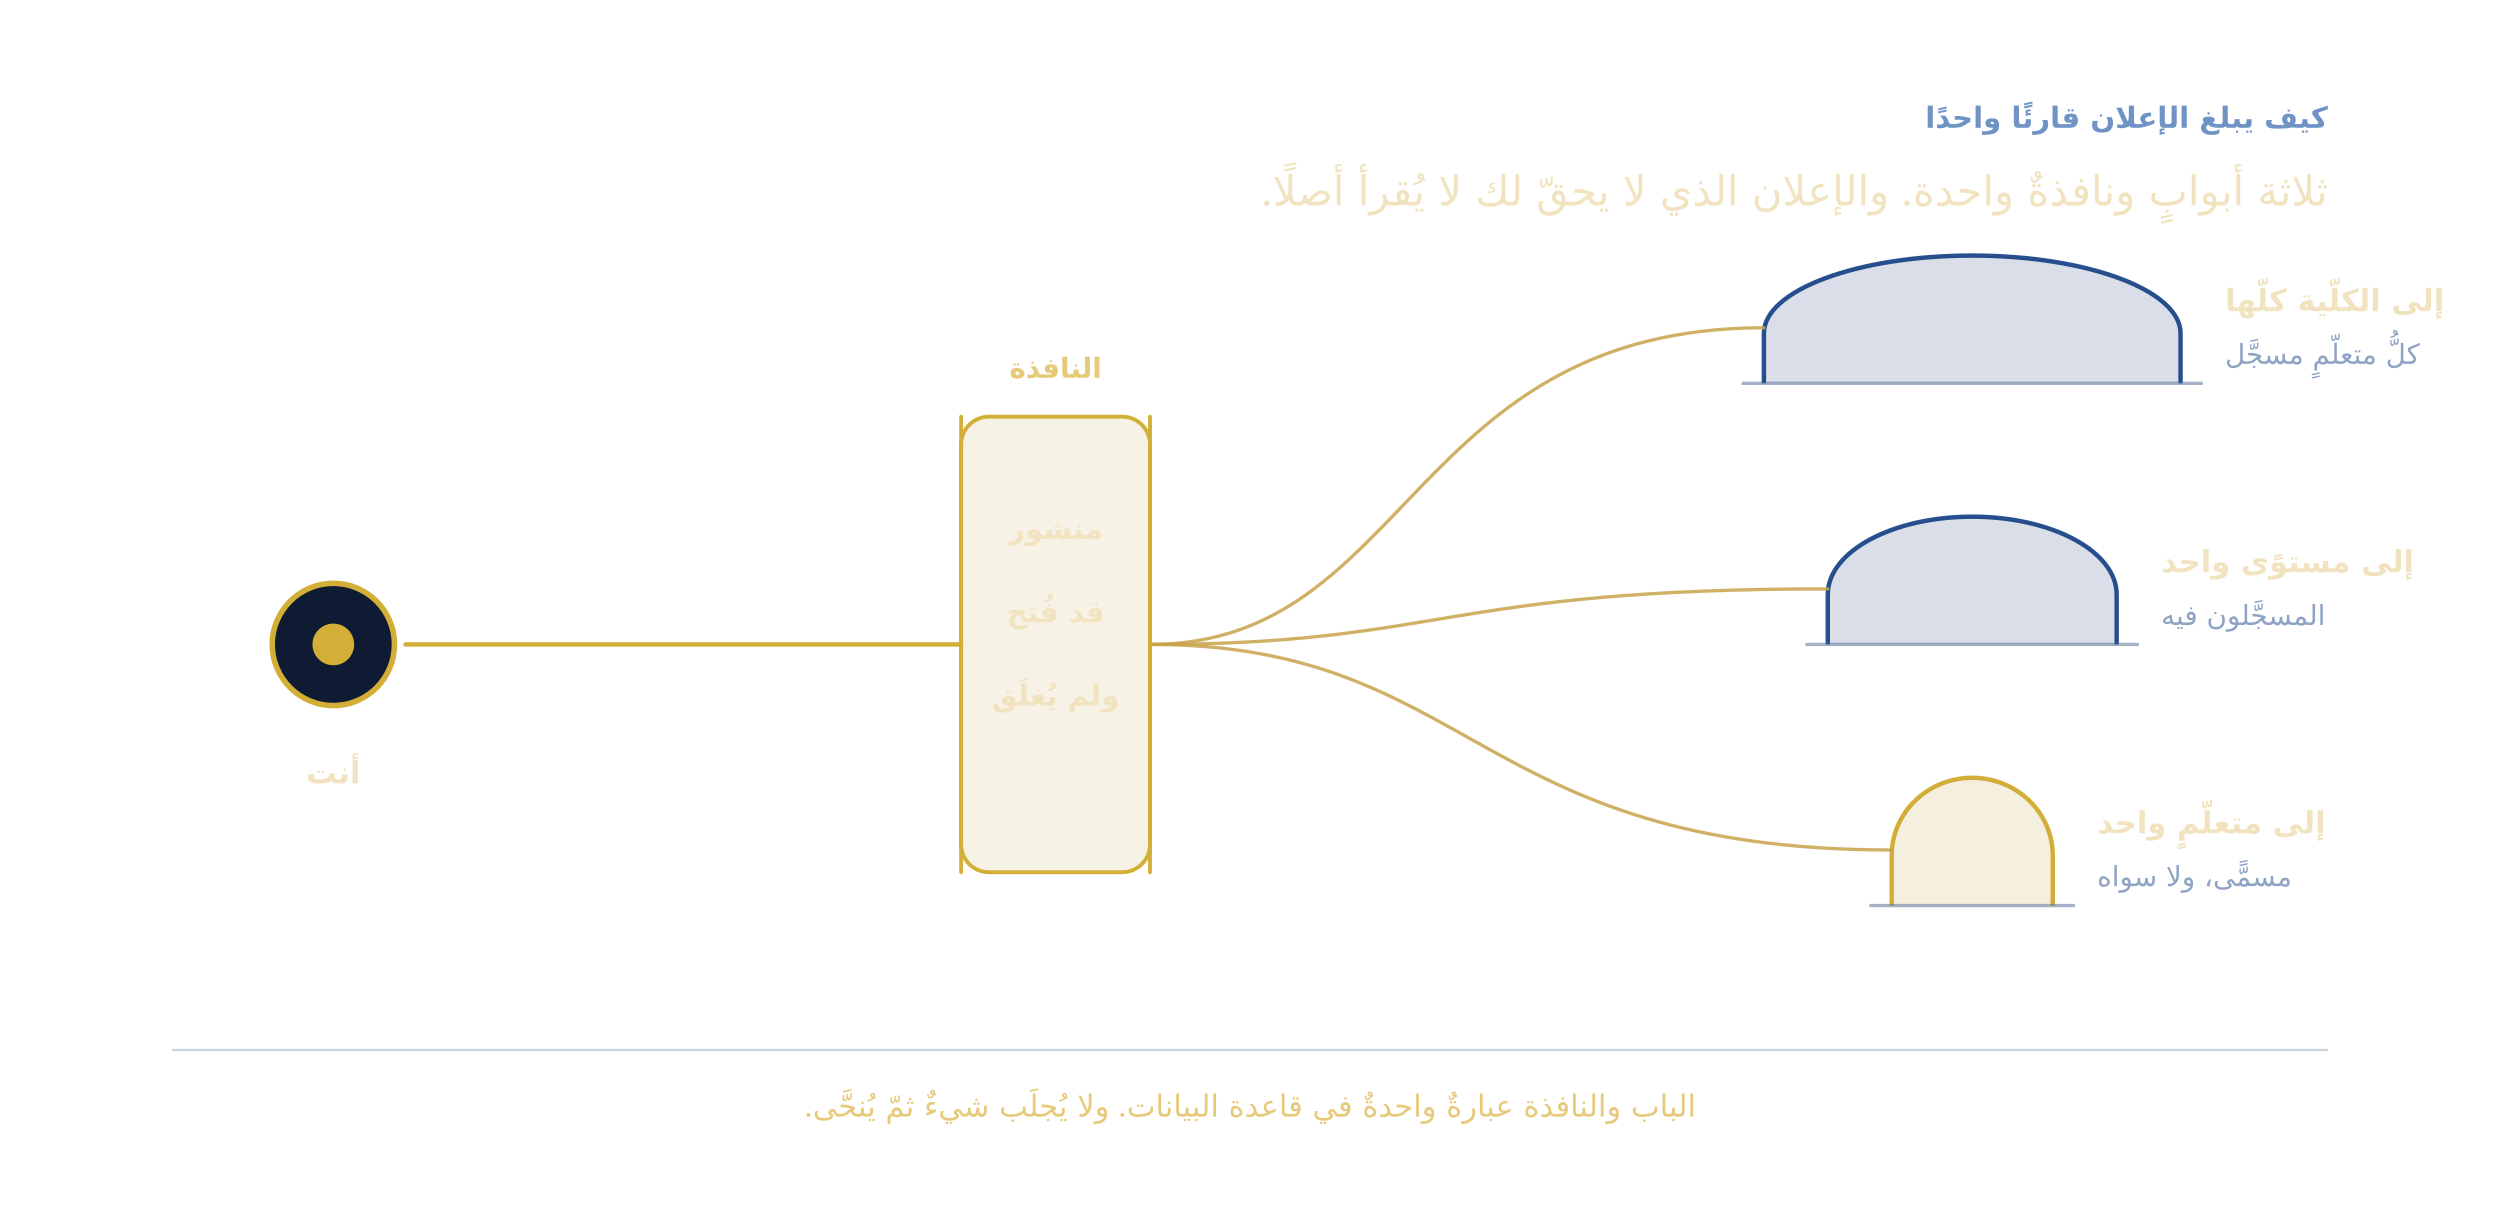
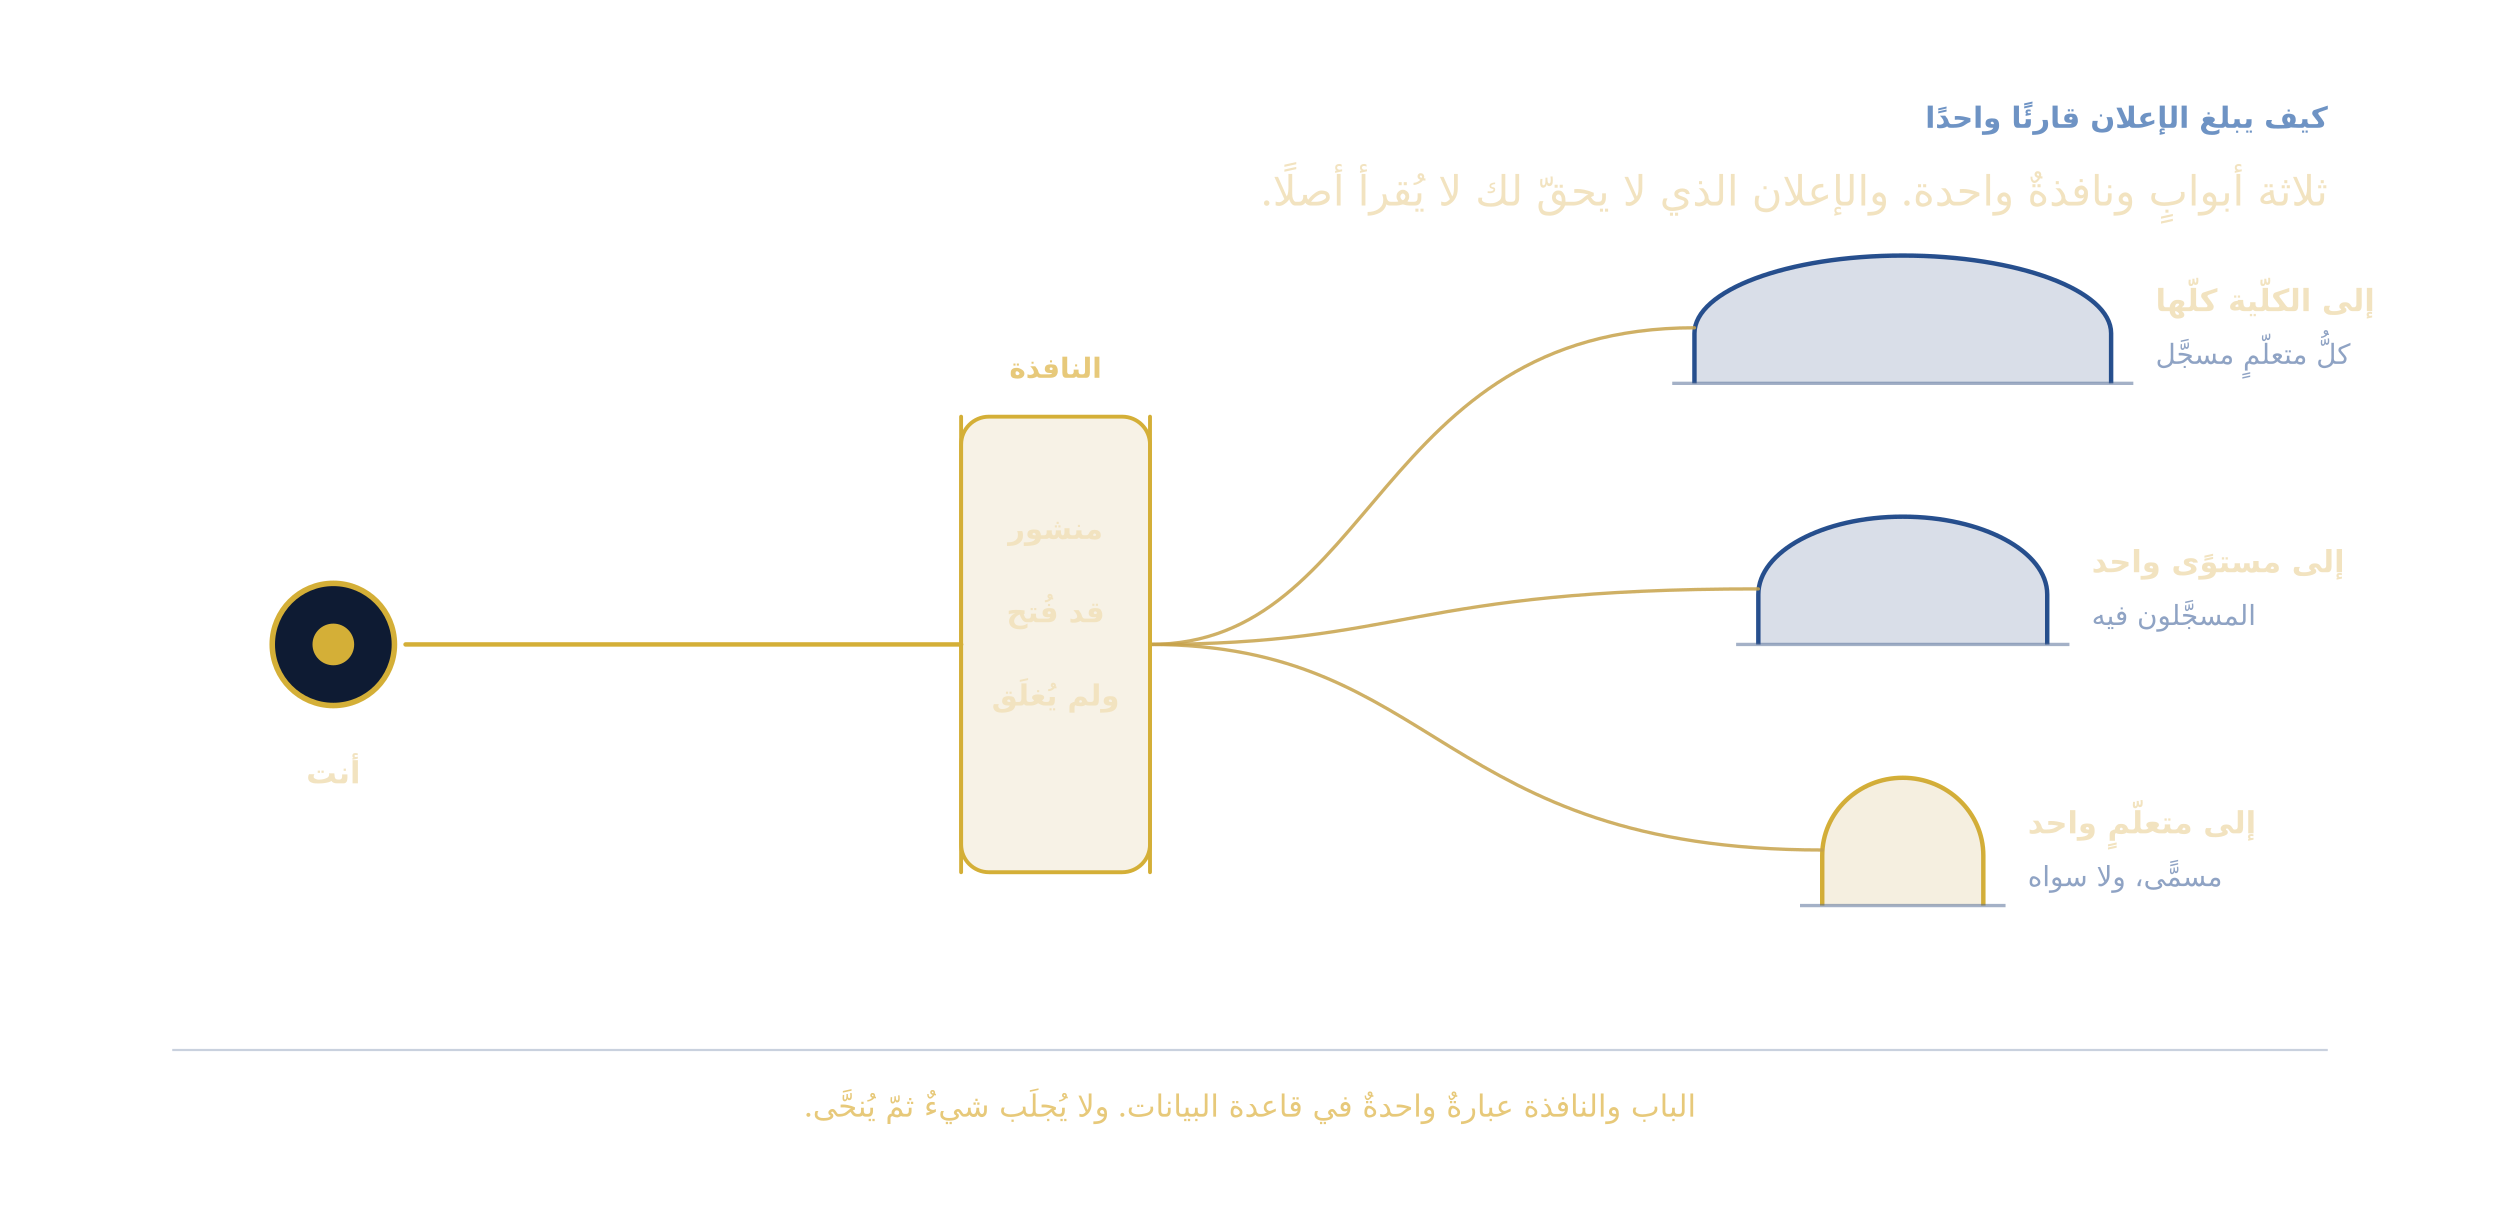
<svg xmlns="http://www.w3.org/2000/svg" viewBox="0 0 900 440" width="900" height="440" data-diagram="one-reader" role="img" lang="ar" direction="ltr" aria-labelledby="one-reader-title one-reader-desc">
  <text x="838.0" y="46.0" text-anchor="end" font-family="Cairo, Inter, sans-serif" font-size="10.5" font-weight="700" fill="#6E93C4">⁧كيف يبلغ الإعلان قارئًا واحدًا⁩</text>
  <text x="838.0" y="74.0" text-anchor="end" font-family="Cairo, Inter, sans-serif" font-size="15" fill="#F2E3C0">⁧ثلاثة أبوابٍ ونافذةٌ واحدة. والإعلان الذي لا يحقّ لك لا يُقرأ أصلًا.⁩</text>
-   <path data-draw="900" d="M635.0 138.0L635.0 120.0A75.0 28.0 0 0 1 785.0 120.0L785.0 138.0" stroke="#27508F" stroke-width="1.6" stroke-linecap="butt" fill="none" />
-   <path data-pop="" d="M635.0 138.0L635.0 120.0A75.0 28.0 0 0 1 785.0 120.0L785.0 138.0Z" fill="#1F3D7A" fill-opacity="0.17" />
-   <path d="M627.0 138.0L793.0 138.0" stroke="#4A6491" stroke-width="1.2" stroke-opacity="0.5" fill="none" />
-   <text data-pop="" x="801.0" y="112.0" text-anchor="start" font-family="Cairo, Inter, sans-serif" font-size="11" font-weight="700" fill="#F2E3C0">⁧إلى الكلّية كلّها⁩</text>
-   <text data-pop="" x="801.0" y="131.0" text-anchor="start" font-family="Cairo, Inter, sans-serif" font-size="10" fill="#8FA3C4">⁧كلُّ متعلّمٍ مسجَّل⁩</text>
-   <path data-draw="1200" d="M635.0 118.0C507.5 118.0 507.5 232.0 414.0 232.0" stroke="#C7A24A" stroke-width="1.2" stroke-opacity="0.85" stroke-linecap="round" fill="none" />
-   <path data-draw="1040" d="M658.0 232.0L658.0 214.0A52.0 28.0 0 0 1 762.0 214.0L762.0 232.0" stroke="#27508F" stroke-width="1.6" stroke-linecap="butt" fill="none" />
-   <path data-pop="" d="M658.0 232.0L658.0 214.0A52.0 28.0 0 0 1 762.0 214.0L762.0 232.0Z" fill="#1F3D7A" fill-opacity="0.17" />
-   <path d="M650.0 232.0L770.0 232.0" stroke="#4A6491" stroke-width="1.2" stroke-opacity="0.5" fill="none" />
-   <text data-pop="" x="778.0" y="206.0" text-anchor="start" font-family="Cairo, Inter, sans-serif" font-size="11" font-weight="700" fill="#F2E3C0">⁧إلى مستوًى واحد⁩</text>
-   <text data-pop="" x="778.0" y="225.0" text-anchor="start" font-family="Cairo, Inter, sans-serif" font-size="10" fill="#8FA3C4">⁧المسجَّلون فيه⁩</text>
-   <path data-draw="1360" d="M658.0 212.0C519.0 212.0 519.0 232.0 414.0 232.0" stroke="#C7A24A" stroke-width="1.2" stroke-opacity="0.85" stroke-linecap="round" fill="none" />
-   <path data-draw="1180" d="M681.0 326.0L681.0 308.0A29.0 28.0 0 0 1 739.0 308.0L739.0 326.0" stroke="#D4AF37" stroke-width="1.6" stroke-linecap="butt" fill="none" />
-   <path data-pop="" d="M681.0 326.0L681.0 308.0A29.0 28.0 0 0 1 739.0 308.0L739.0 326.0Z" fill="#C7A24A" fill-opacity="0.17" />
-   <path d="M673.0 326.0L747.0 326.0" stroke="#4A6491" stroke-width="1.2" stroke-opacity="0.5" fill="none" />
-   <text data-pop="" x="755.0" y="300.0" text-anchor="start" font-family="Cairo, Inter, sans-serif" font-size="11" font-weight="700" fill="#F2E3C0">⁧إلى متعلّمٍ واحد⁩</text>
-   <text data-pop="" x="755.0" y="319.0" text-anchor="start" font-family="Cairo, Inter, sans-serif" font-size="10" fill="#8FA3C4">⁧مسمًّى، ولا سواه⁩</text>
-   <path data-draw="1520" d="M681.0 306.0C530.5 306.0 530.5 232.0 414.0 232.0" stroke="#C7A24A" stroke-width="1.2" stroke-opacity="0.85" stroke-linecap="round" fill="none" />
+   <path data-draw="900" d="M610.0 138.0L610.0 120.0A75.0 28.0 0 0 1 760.0 120.0L760.0 138.0" stroke="#27508F" stroke-width="1.6" stroke-linecap="butt" fill="none" />
+   <path data-pop="" d="M610.0 138.0L610.0 120.0A75.0 28.0 0 0 1 760.0 120.0L760.0 138.0Z" fill="#1F3D7A" fill-opacity="0.17" />
+   <path d="M602.0 138.0L768.0 138.0" stroke="#4A6491" stroke-width="1.2" stroke-opacity="0.5" fill="none" />
+   <text data-pop="" x="776.0" y="112.0" text-anchor="start" font-family="Cairo, Inter, sans-serif" font-size="11" font-weight="700" fill="#F2E3C0">⁧إلى الكلّية كلّها⁩</text>
+   <text data-pop="" x="776.0" y="131.0" text-anchor="start" font-family="Cairo, Inter, sans-serif" font-size="10" fill="#8FA3C4">⁧كلُّ متعلّمٍ مسجَّل⁩</text>
+   <path data-draw="1200" d="M610.0 118.0C495.0 118.0 495.0 232.0 414.0 232.0" stroke="#C7A24A" stroke-width="1.2" stroke-opacity="0.85" stroke-linecap="round" fill="none" />
+   <path data-draw="1040" d="M633.0 232.0L633.0 214.0A52.0 28.0 0 0 1 737.0 214.0L737.0 232.0" stroke="#27508F" stroke-width="1.6" stroke-linecap="butt" fill="none" />
+   <path data-pop="" d="M633.0 232.0L633.0 214.0A52.0 28.0 0 0 1 737.0 214.0L737.0 232.0Z" fill="#1F3D7A" fill-opacity="0.17" />
+   <path d="M625.0 232.0L745.0 232.0" stroke="#4A6491" stroke-width="1.2" stroke-opacity="0.5" fill="none" />
+   <text data-pop="" x="753.0" y="206.0" text-anchor="start" font-family="Cairo, Inter, sans-serif" font-size="11" font-weight="700" fill="#F2E3C0">⁧إلى مستوًى واحد⁩</text>
+   <text data-pop="" x="753.0" y="225.0" text-anchor="start" font-family="Cairo, Inter, sans-serif" font-size="10" fill="#8FA3C4">⁧المسجَّلون فيه⁩</text>
+   <path data-draw="1360" d="M633.0 212.0C506.5 212.0 506.5 232.0 414.0 232.0" stroke="#C7A24A" stroke-width="1.2" stroke-opacity="0.85" stroke-linecap="round" fill="none" />
+   <path data-draw="1180" d="M656.0 326.0L656.0 308.0A29.0 28.0 0 0 1 714.0 308.0L714.0 326.0" stroke="#D4AF37" stroke-width="1.6" stroke-linecap="butt" fill="none" />
+   <path data-pop="" d="M656.0 326.0L656.0 308.0A29.0 28.0 0 0 1 714.0 308.0L714.0 326.0Z" fill="#C7A24A" fill-opacity="0.17" />
+   <path d="M648.0 326.0L722.0 326.0" stroke="#4A6491" stroke-width="1.2" stroke-opacity="0.5" fill="none" />
+   <text data-pop="" x="730.0" y="300.0" text-anchor="start" font-family="Cairo, Inter, sans-serif" font-size="11" font-weight="700" fill="#F2E3C0">⁧إلى متعلّمٍ واحد⁩</text>
+   <text data-pop="" x="730.0" y="319.0" text-anchor="start" font-family="Cairo, Inter, sans-serif" font-size="10" fill="#8FA3C4">⁧مسمًّى، ولا سواه⁩</text>
+   <path data-draw="1520" d="M656.0 306.0C518.0 306.0 518.0 232.0 414.0 232.0" stroke="#C7A24A" stroke-width="1.2" stroke-opacity="0.85" stroke-linecap="round" fill="none" />
  <rect data-pop="" x="346.0" y="150.0" width="68.0" height="164.0" rx="10" fill="#C7A24A" fill-opacity="0.14" stroke="#D4AF37" stroke-width="1.4" />
  <path data-draw="1500" d="M346.0 150.0L346.0 314.0" stroke="#D4AF37" stroke-width="1.4" stroke-linecap="round" fill="none" />
  <path data-draw="1500" d="M414.0 150.0L414.0 314.0" stroke="#D4AF37" stroke-width="1.4" stroke-linecap="round" fill="none" />
  <text data-pop="" x="380.0" y="136.0" text-anchor="middle" font-family="Cairo, Inter, sans-serif" font-size="10" font-weight="700" fill="#E7C97A">⁧النافذة⁩</text>
  <text data-pop="" x="380.0" y="194.0" text-anchor="middle" font-family="Cairo, Inter, sans-serif" font-size="10.5" font-weight="600" fill="#F2E3C0">⁧منشور⁩</text>
  <text data-pop="" x="380.0" y="224.0" text-anchor="middle" font-family="Cairo, Inter, sans-serif" font-size="10.5" font-weight="600" fill="#F2E3C0">⁧قد فُتح⁩</text>
  <text data-pop="" x="380.0" y="254.0" text-anchor="middle" font-family="Cairo, Inter, sans-serif" font-size="10.5" font-weight="600" fill="#F2E3C0">⁧ولم يُغلَق⁩</text>
  <path data-draw="1800" d="M346.0 232.0L146.0 232.0" stroke="#D4AF37" stroke-width="1.6" stroke-linecap="round" fill="none" />
  <g data-pop="">
    <circle cx="120.0" cy="232.0" r="22" fill="#0E1B33" stroke="#D4AF37" stroke-width="2" />
    <circle cx="120.0" cy="232.0" r="7.5" fill="#D4AF37" />
  </g>
  <text data-pop="" x="120.0" y="282.0" text-anchor="middle" font-family="Cairo, Inter, sans-serif" font-size="11" font-weight="700" fill="#F2E3C0">⁧أنت⁩</text>
  <path d="M62.0 378.0L838.0 378.0" stroke="#4A6491" stroke-width="0.8" stroke-opacity="0.3" fill="none" />
  <text x="450.0" y="402.0" text-anchor="middle" font-family="Cairo, Inter, sans-serif" font-size="11" fill="#E7C97A">⁧الباب والنافذة عبارةٌ واحدةٌ في قاعدة البيانات. ولا يُجلَب شيءٌ ثمّ يُنحَّى.⁩</text>
</svg>
